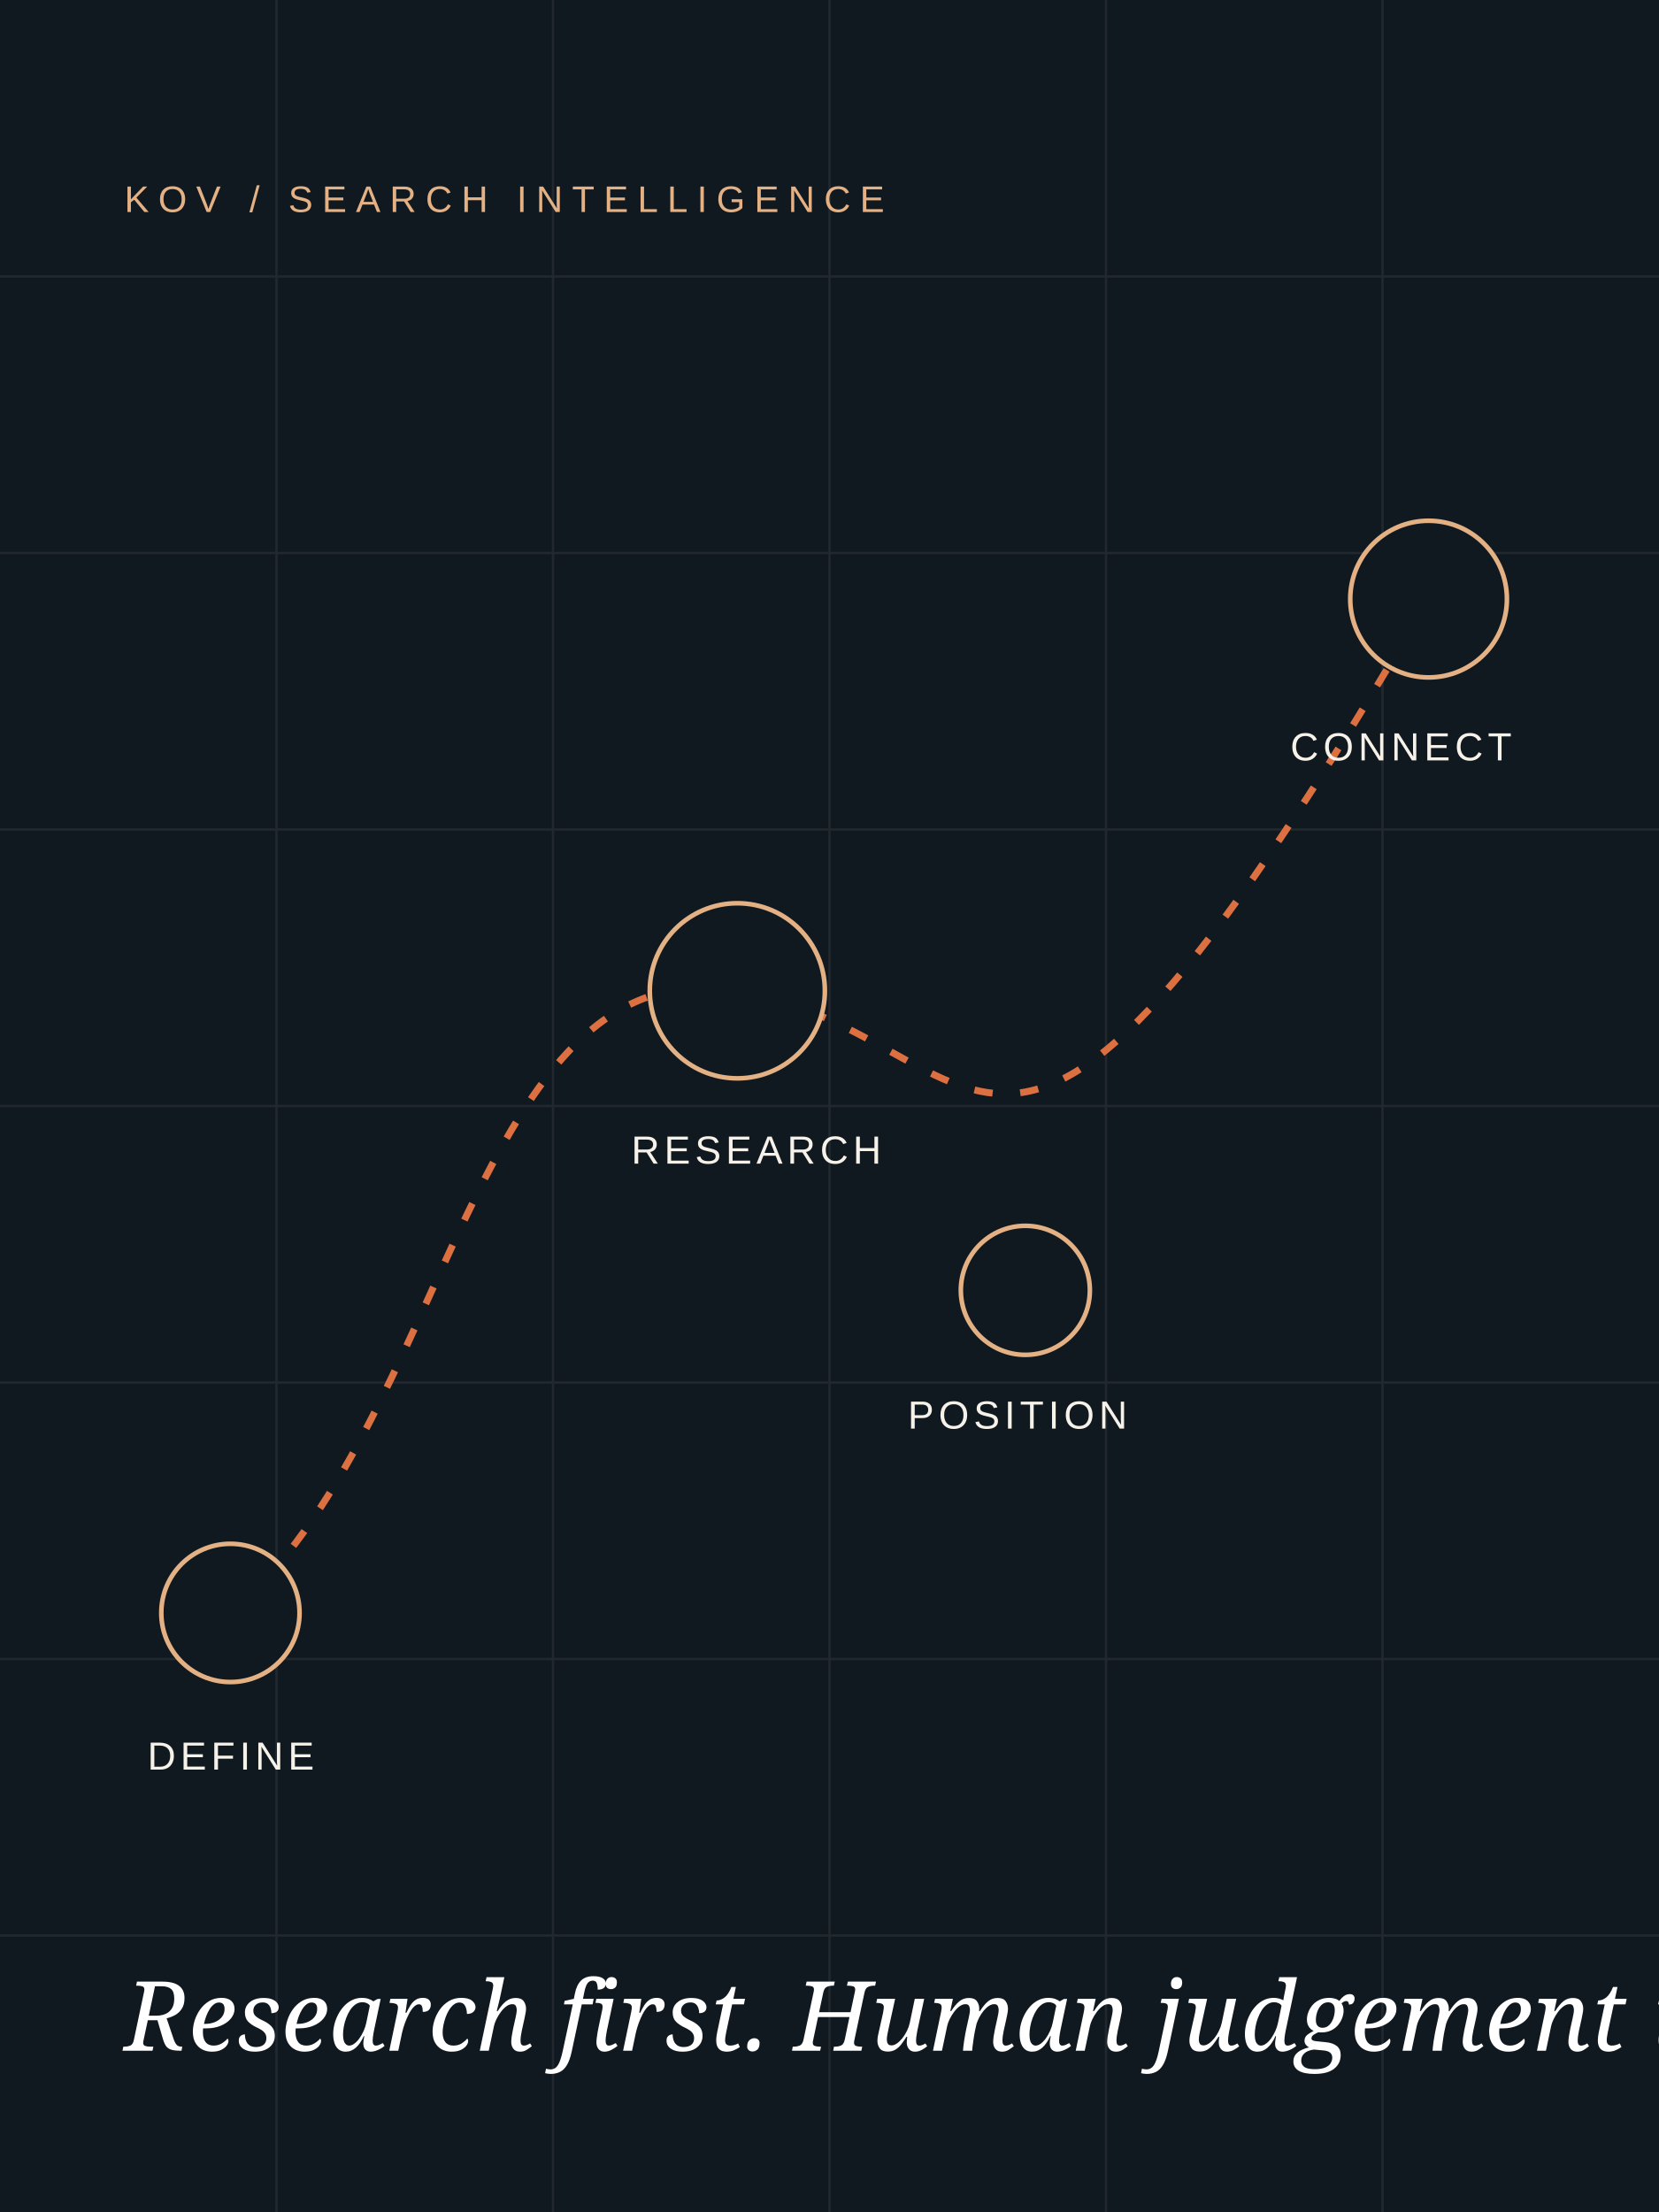
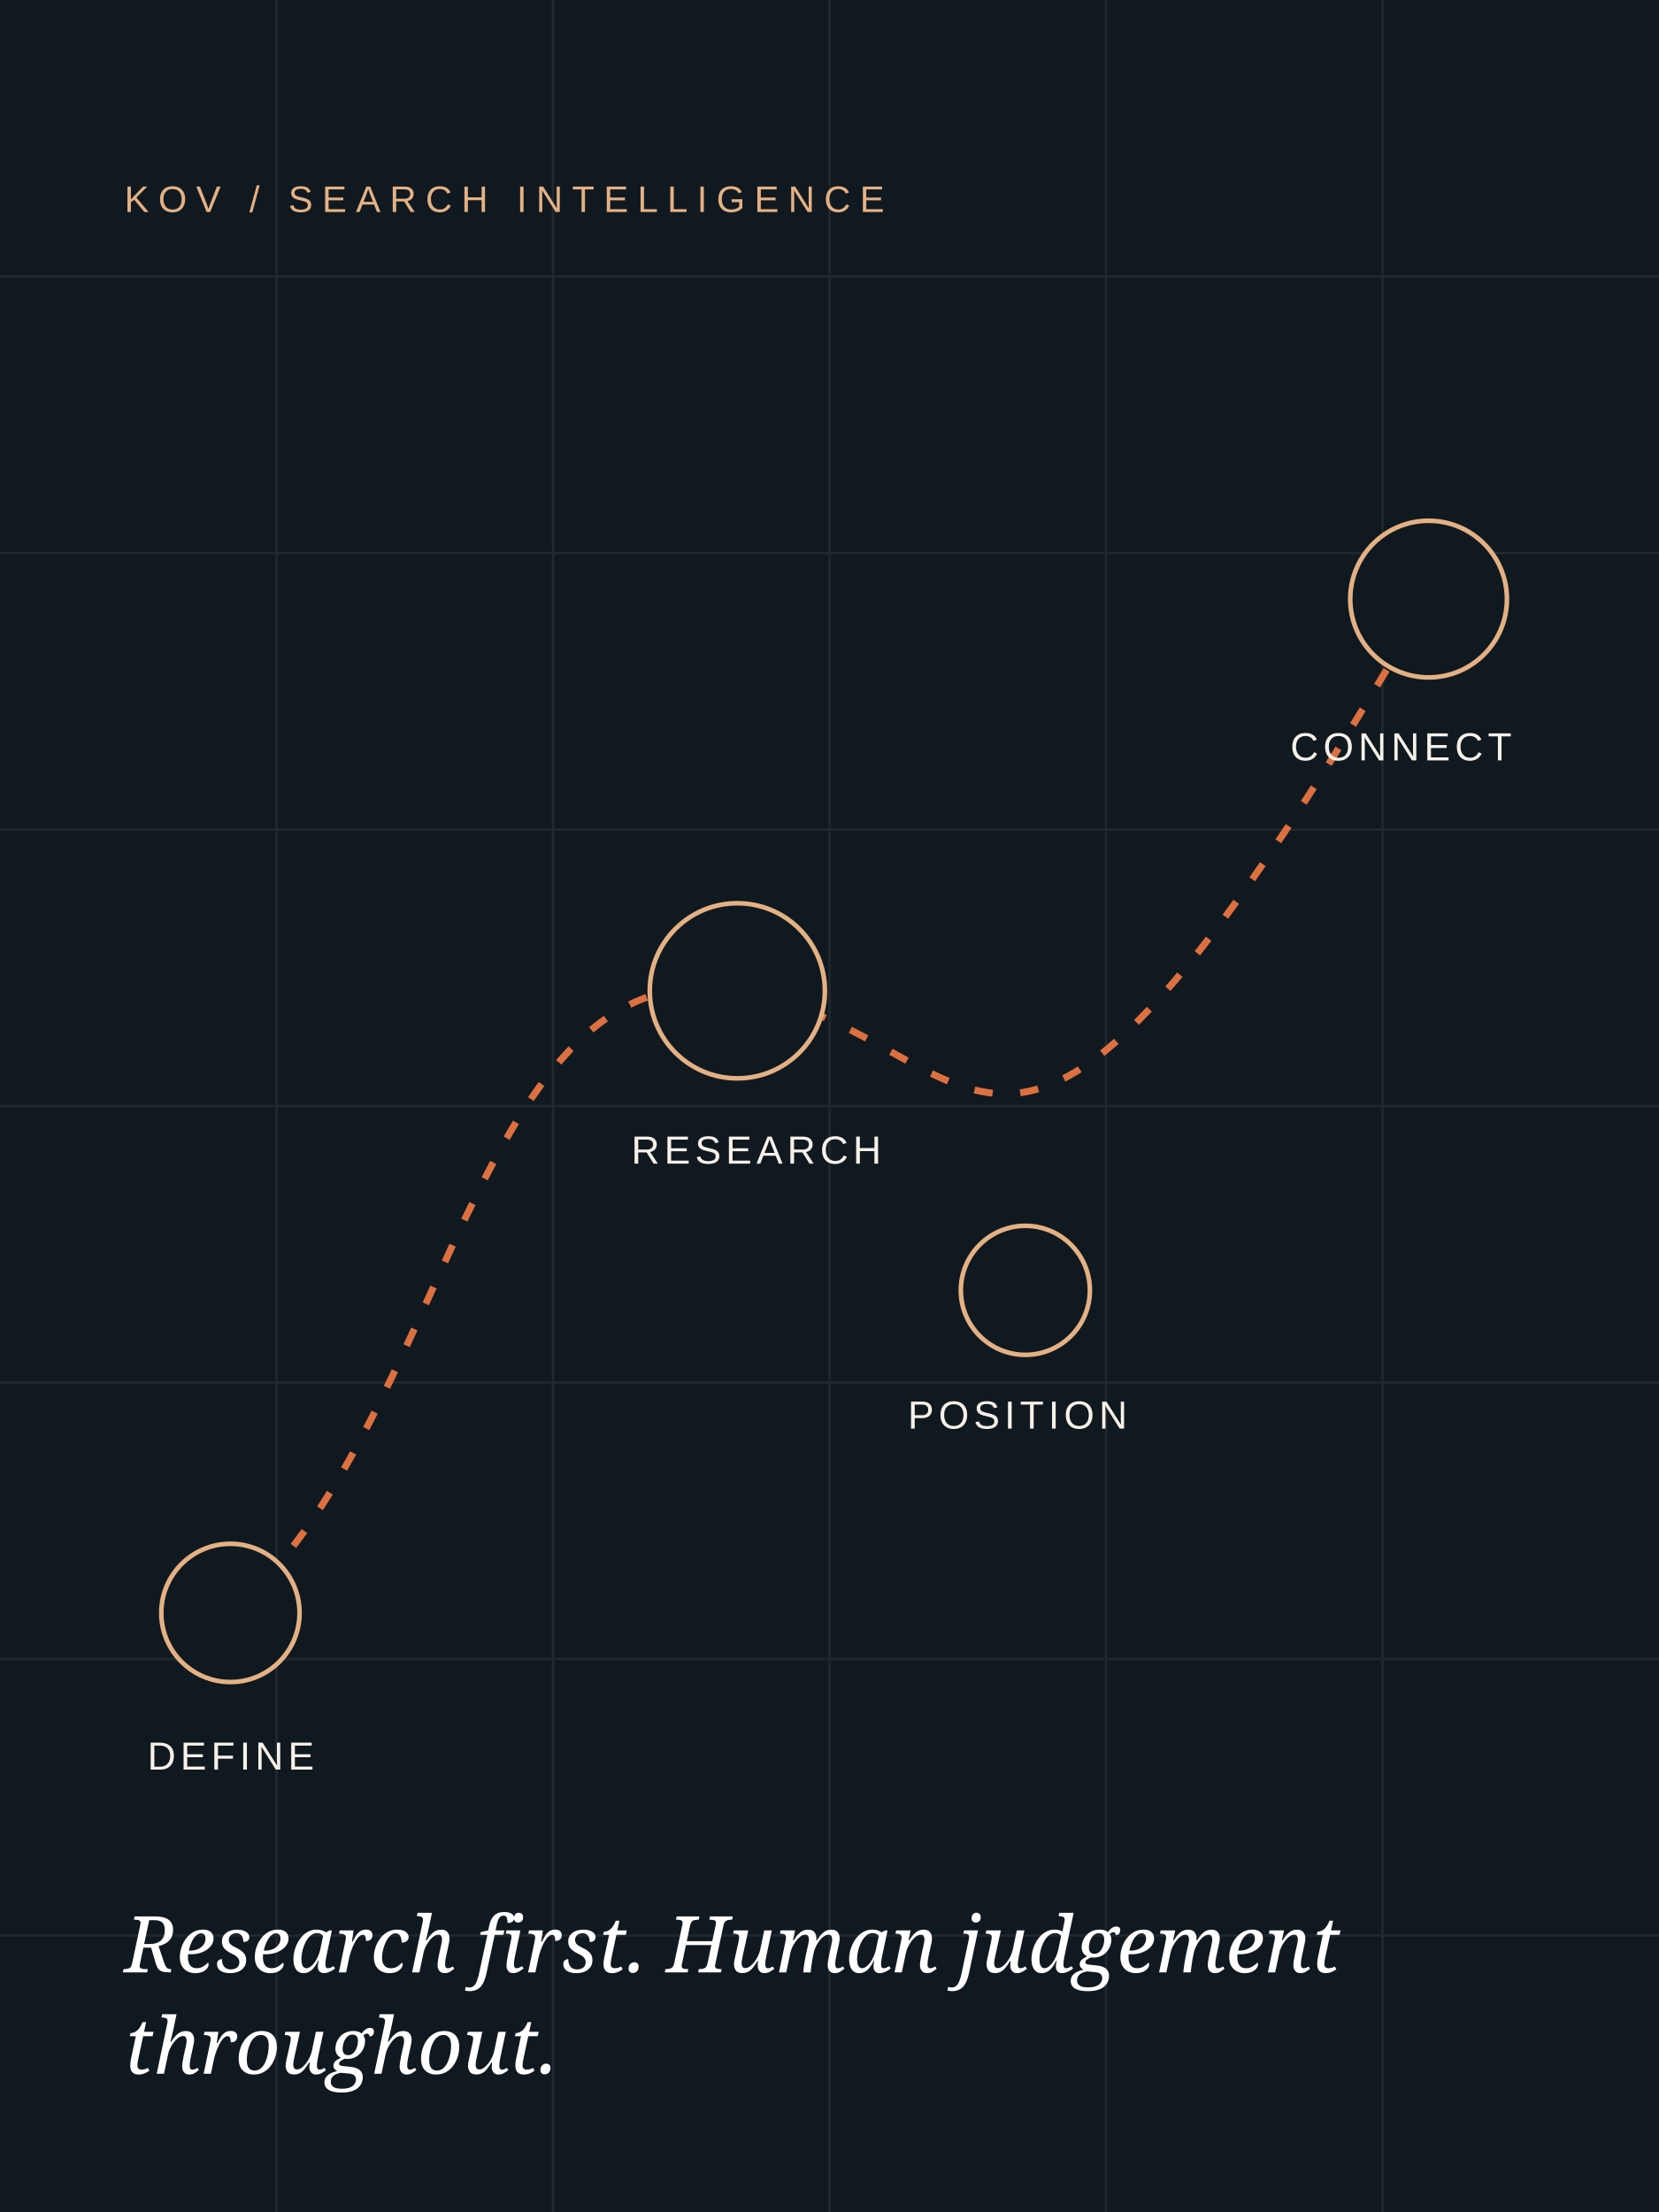
<svg xmlns="http://www.w3.org/2000/svg" viewBox="0 0 720 960" role="img" aria-labelledby="title desc">
  <rect width="720" height="960" fill="#111920" />
  <path d="M0 120H720M0 240H720M0 360H720M0 480H720M0 600H720M0 720H720M0 840H720M120 0V960M240 0V960M360 0V960M480 0V960M600 0V960" stroke="#fff" stroke-opacity=".07" />
  <path d="M100 700C195 620 205 410 320 430S430 585 620 260" fill="none" stroke="#dd7040" stroke-width="3" stroke-dasharray="8 12" />
  <g fill="#111920" stroke="#e4b184" stroke-width="2">
    <circle cx="100" cy="700" r="30" />
    <circle cx="320" cy="430" r="38" />
    <circle cx="445" cy="560" r="28" />
    <circle cx="620" cy="260" r="34" />
  </g>
  <g fill="#f7f2e9" font-family="Arial,sans-serif">
    <text x="64" y="768" font-size="17" letter-spacing="2">DEFINE</text>
    <text x="274" y="505" font-size="17" letter-spacing="2">RESEARCH</text>
    <text x="394" y="620" font-size="17" letter-spacing="2">POSITION</text>
    <text x="560" y="330" font-size="17" letter-spacing="2">CONNECT</text>
  </g>
  <text x="54" y="92" fill="#e4b184" font-family="Arial,sans-serif" font-size="16" letter-spacing="4">KOV / SEARCH INTELLIGENCE</text>
-   <text x="54" y="890" fill="#fff" font-family="Georgia,serif" font-size="42" font-style="italic">Research first. Human judgement throughout.</text>
+   <text fill="#fff" font-family="Georgia,serif" font-size="34" font-style="italic">
+     <tspan x="54" y="856">Research first. Human judgement</tspan>
+     <tspan x="54" y="900">throughout.</tspan>
+   </text>
</svg>
